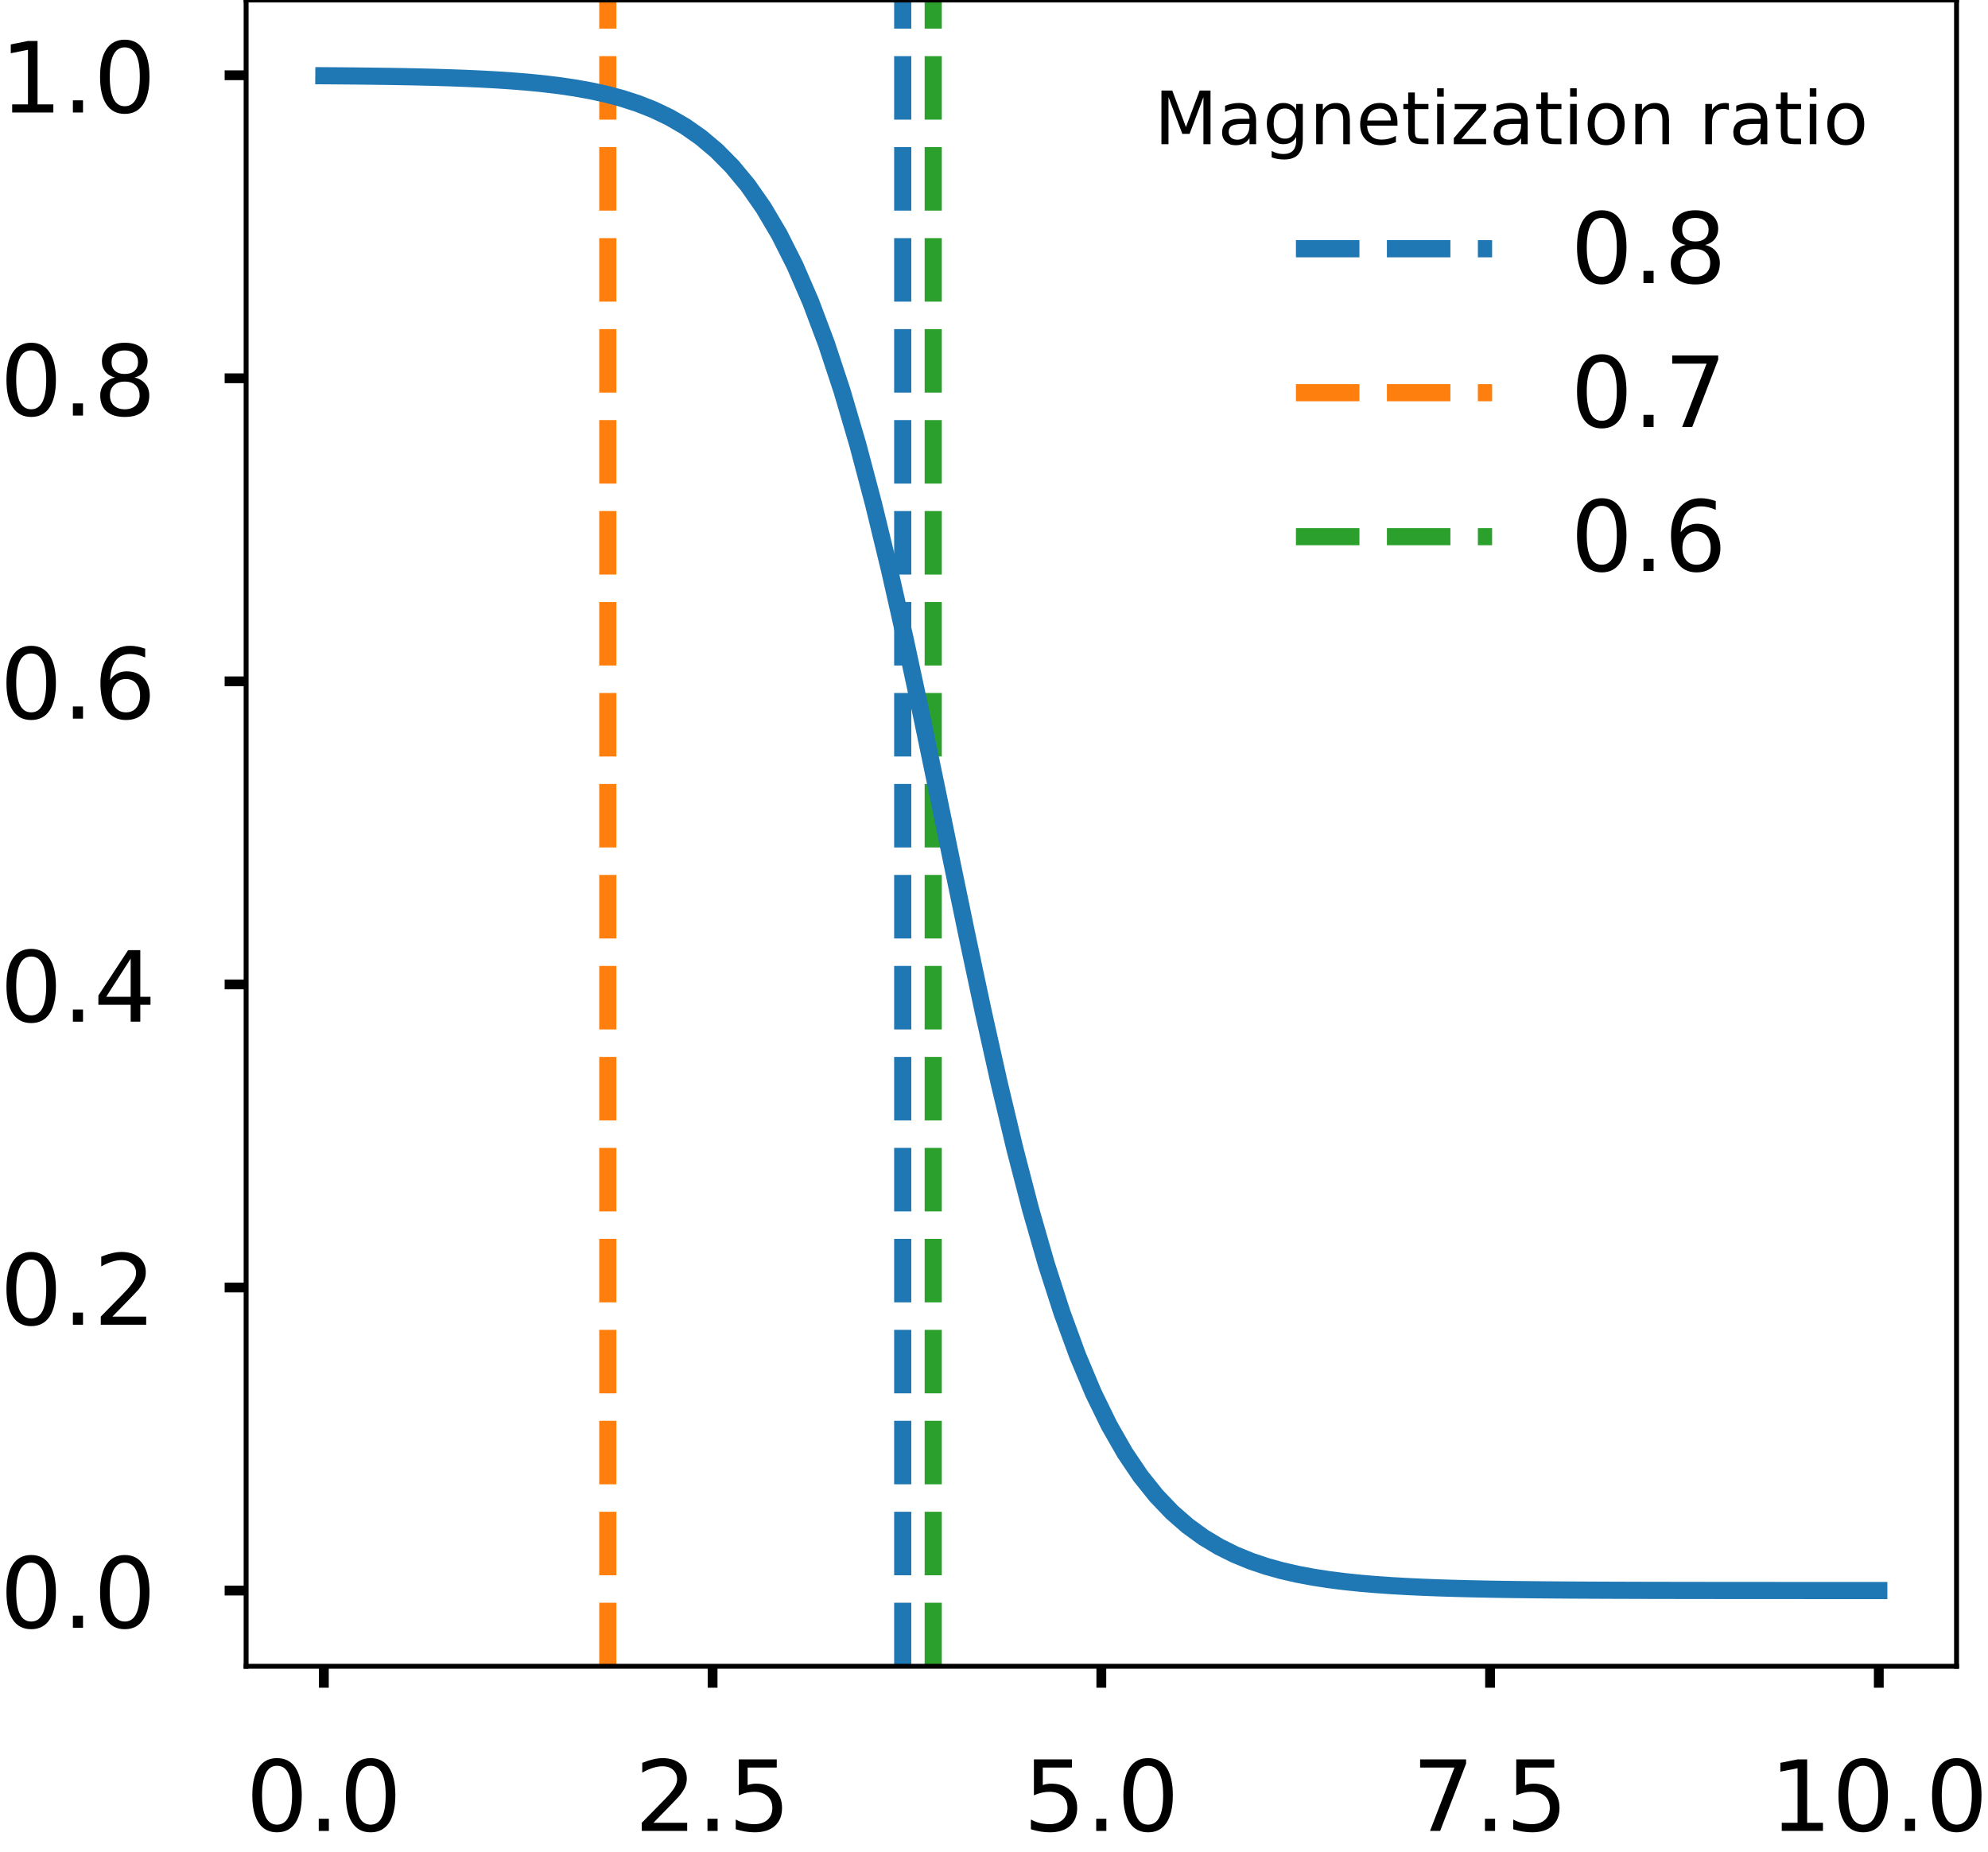
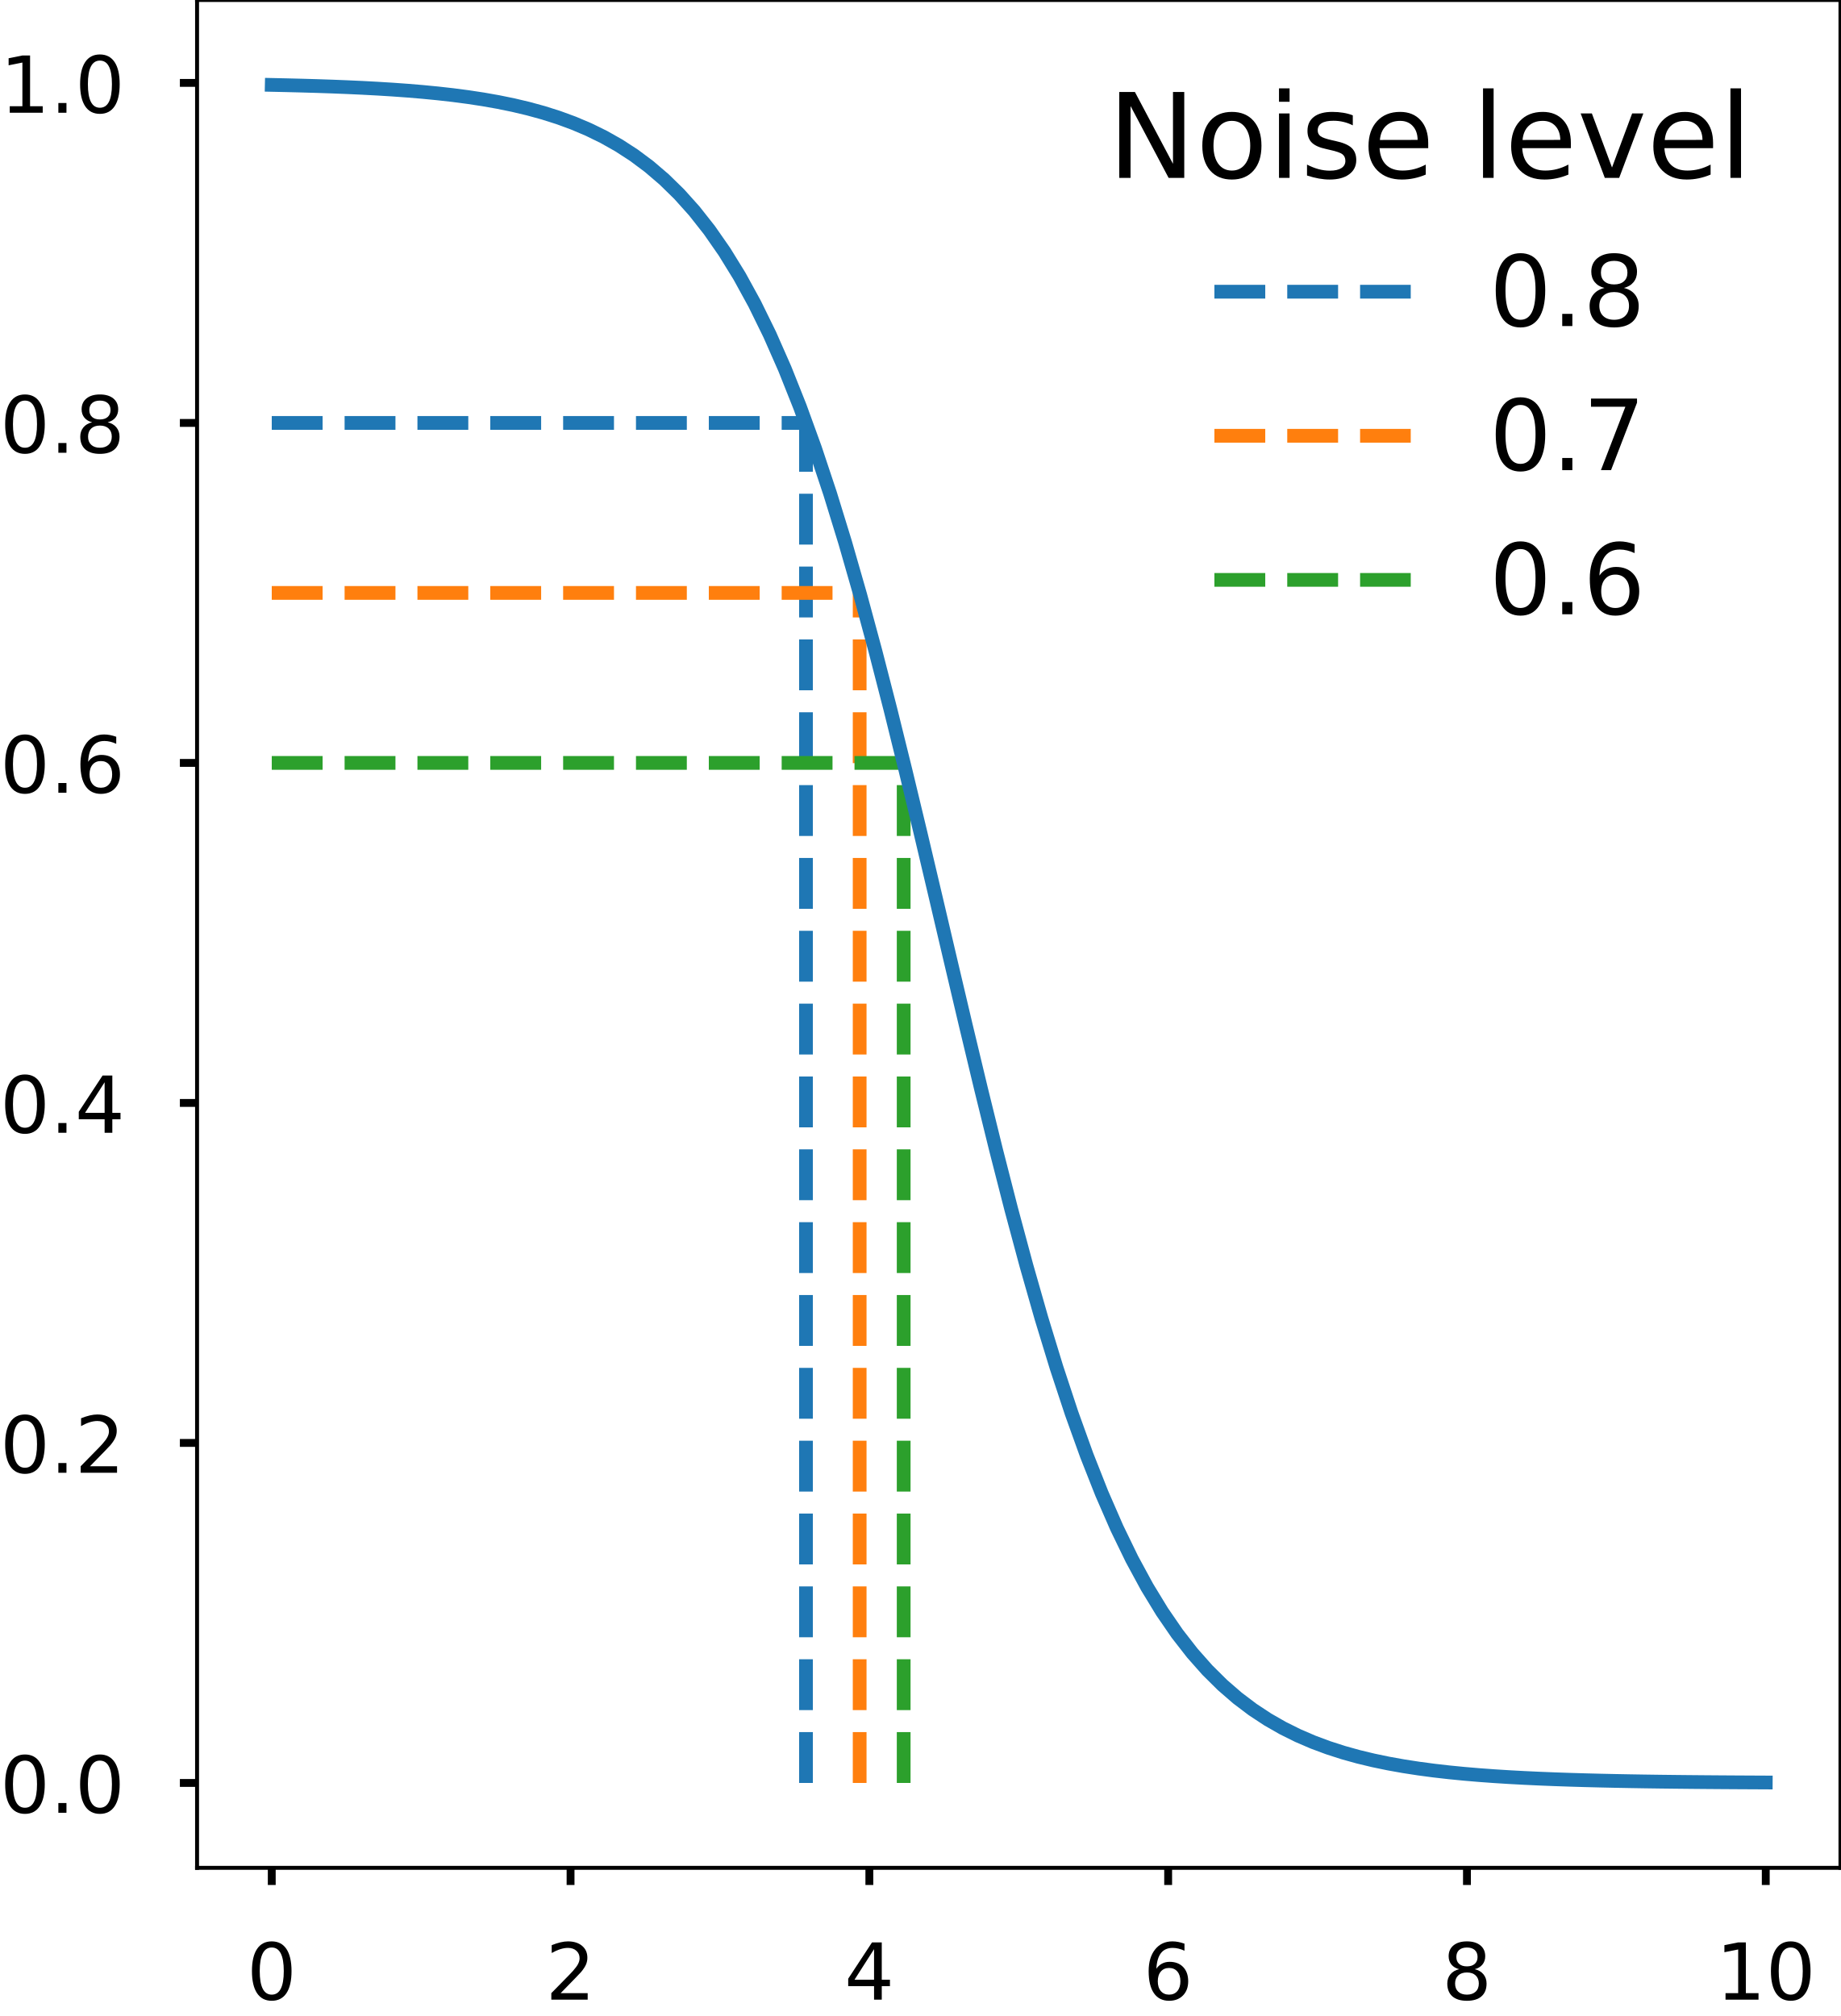
- <svg xmlns="http://www.w3.org/2000/svg" xmlns:xlink="http://www.w3.org/1999/xlink" height="301.985pt" version="1.1" viewBox="0 0 324.276 301.985" width="324.276pt">
+ <svg xmlns="http://www.w3.org/2000/svg" xmlns:xlink="http://www.w3.org/1999/xlink" height="410.705pt" version="1.1" viewBox="0 0 374.945 410.705" width="374.945pt">
  <defs>
    <style type="text/css">
*{stroke-linecap:butt;stroke-linejoin:round;}
  </style>
  </defs>
  <g id="figure_1">
    <g id="patch_1">
-       <path d="M 0 301.985  L 324.276 301.985  L 324.276 0  L 0 0  z " style="fill:none;" />
+       <path d="M 0 410.705  L 374.945 410.705  L 374.945 0  L 0 0  z " style="fill:none;" />
    </g>
    <g id="axes_1">
      <g id="patch_2">
-         <path d="M 40.145 271.8  L 319.145 271.8  L 319.145 0  L 40.145 0  z " style="fill:none;" />
+         <path d="M 40.145 380.52  L 374.945 380.52  L 374.945 -0  L 40.145 -0  z " style="fill:none;" />
      </g>
      <g id="matplotlib.axis_1">
        <g id="xtick_1">
          <g id="line2d_1">
            <defs>
-               <path d="M 0 0  L 0 3.5  " id="m1a9e8afa91" style="stroke:#000000;stroke-width:1.6;" />
-             </defs>
-             <g>
-               <use style="stroke:#000000;stroke-width:1.6;" x="52.827" xlink:href="#m1a9e8afa91" y="271.8" />
+               <path d="M 0 0  L 0 3.5  " id="m17b615ef05" style="stroke:#000000;stroke-width:1.6;" />
+             </defs>
+             <g>
+               <use style="stroke:#000000;stroke-width:1.6;" x="55.363" xlink:href="#m17b615ef05" y="380.52" />
            </g>
          </g>
          <g id="text_1">
            <defs>
              <path d="M 31.781 66.406  Q 24.172 66.406 20.328 58.906  Q 16.5 51.422 16.5 36.375  Q 16.5 21.391 20.328 13.891  Q 24.172 6.391 31.781 6.391  Q 39.453 6.391 43.281 13.891  Q 47.125 21.391 47.125 36.375  Q 47.125 51.422 43.281 58.906  Q 39.453 66.406 31.781 66.406  z M 31.781 74.219  Q 44.047 74.219 50.516 64.516  Q 56.984 54.828 56.984 36.375  Q 56.984 17.969 50.516 8.266  Q 44.047 -1.422 31.781 -1.422  Q 19.531 -1.422 13.062 8.266  Q 6.594 17.969 6.594 36.375  Q 6.594 54.828 13.062 64.516  Q 19.531 74.219 31.781 74.219  z " id="DejaVuSans-48" />
-               <path d="M 10.688 12.406  L 21 12.406  L 21 0  L 10.688 0  z " id="DejaVuSans-46" />
-             </defs>
-             <g transform="translate(40.10432 298.6575)scale(0.16 -0.16)">
-               <use xlink:href="#DejaVuSans-48" />
-               <use x="63.623" xlink:href="#DejaVuSans-46" />
-               <use x="95.41" xlink:href="#DejaVuSans-48" />
+             </defs>
+             <g transform="translate(50.27318 407.3775)scale(0.16 -0.16)">
+               <use xlink:href="#DejaVuSans-48" />
            </g>
          </g>
        </g>
        <g id="xtick_2">
          <g id="line2d_2">
            <g>
-               <use style="stroke:#000000;stroke-width:1.6;" x="116.236" xlink:href="#m1a9e8afa91" y="271.8" />
+               <use style="stroke:#000000;stroke-width:1.6;" x="116.236" xlink:href="#m17b615ef05" y="380.52" />
            </g>
          </g>
          <g id="text_2">
            <defs>
              <path d="M 19.188 8.297  L 53.609 8.297  L 53.609 0  L 7.328 0  L 7.328 8.297  Q 12.938 14.109 22.625 23.891  Q 32.328 33.688 34.812 36.531  Q 39.547 41.844 41.422 45.531  Q 43.312 49.219 43.312 52.781  Q 43.312 58.594 39.234 62.25  Q 35.156 65.922 28.609 65.922  Q 23.969 65.922 18.812 64.312  Q 13.672 62.703 7.812 59.422  L 7.812 69.391  Q 13.766 71.781 18.938 73  Q 24.125 74.219 28.422 74.219  Q 39.75 74.219 46.484 68.547  Q 53.219 62.891 53.219 53.422  Q 53.219 48.922 51.531 44.891  Q 49.859 40.875 45.406 35.406  Q 44.188 33.984 37.641 27.219  Q 31.109 20.453 19.188 8.297  z " id="DejaVuSans-50" />
-               <path d="M 10.797 72.906  L 49.516 72.906  L 49.516 64.594  L 19.828 64.594  L 19.828 46.734  Q 21.969 47.469 24.109 47.828  Q 26.266 48.188 28.422 48.188  Q 40.625 48.188 47.75 41.5  Q 54.891 34.812 54.891 23.391  Q 54.891 11.625 47.562 5.094  Q 40.234 -1.422 26.906 -1.422  Q 22.312 -1.422 17.547 -0.641  Q 12.797 0.141 7.719 1.703  L 7.719 11.625  Q 12.109 9.234 16.797 8.062  Q 21.484 6.891 26.703 6.891  Q 35.156 6.891 40.078 11.328  Q 45.016 15.766 45.016 23.391  Q 45.016 31 40.078 35.438  Q 35.156 39.891 26.703 39.891  Q 22.75 39.891 18.812 39.016  Q 14.891 38.141 10.797 36.281  z " id="DejaVuSans-53" />
-             </defs>
-             <g transform="translate(103.5134 298.6575)scale(0.16 -0.16)">
+             </defs>
+             <g transform="translate(111.1459 407.3775)scale(0.16 -0.16)">
              <use xlink:href="#DejaVuSans-50" />
-               <use x="63.623" xlink:href="#DejaVuSans-46" />
-               <use x="95.41" xlink:href="#DejaVuSans-53" />
            </g>
          </g>
        </g>
        <g id="xtick_3">
          <g id="line2d_3">
            <g>
-               <use style="stroke:#000000;stroke-width:1.6;" x="179.645" xlink:href="#m1a9e8afa91" y="271.8" />
+               <use style="stroke:#000000;stroke-width:1.6;" x="177.109" xlink:href="#m17b615ef05" y="380.52" />
            </g>
          </g>
          <g id="text_3">
-             <g transform="translate(166.9225 298.6575)scale(0.16 -0.16)">
-               <use xlink:href="#DejaVuSans-53" />
-               <use x="63.623" xlink:href="#DejaVuSans-46" />
-               <use x="95.41" xlink:href="#DejaVuSans-48" />
+             <defs>
+               <path d="M 37.797 64.312  L 12.891 25.391  L 37.797 25.391  z M 35.203 72.906  L 47.609 72.906  L 47.609 25.391  L 58.016 25.391  L 58.016 17.188  L 47.609 17.188  L 47.609 0  L 37.797 0  L 37.797 17.188  L 4.891 17.188  L 4.891 26.703  z " id="DejaVuSans-52" />
+             </defs>
+             <g transform="translate(172.0186 407.3775)scale(0.16 -0.16)">
+               <use xlink:href="#DejaVuSans-52" />
            </g>
          </g>
        </g>
        <g id="xtick_4">
          <g id="line2d_4">
            <g>
-               <use style="stroke:#000000;stroke-width:1.6;" x="243.054" xlink:href="#m1a9e8afa91" y="271.8" />
+               <use style="stroke:#000000;stroke-width:1.6;" x="237.981" xlink:href="#m17b615ef05" y="380.52" />
            </g>
          </g>
          <g id="text_4">
            <defs>
-               <path d="M 8.203 72.906  L 55.078 72.906  L 55.078 68.703  L 28.609 0  L 18.312 0  L 43.219 64.594  L 8.203 64.594  z " id="DejaVuSans-55" />
-             </defs>
-             <g transform="translate(230.3316 298.6575)scale(0.16 -0.16)">
-               <use xlink:href="#DejaVuSans-55" />
-               <use x="63.623" xlink:href="#DejaVuSans-46" />
-               <use x="95.41" xlink:href="#DejaVuSans-53" />
+               <path d="M 33.016 40.375  Q 26.375 40.375 22.484 35.828  Q 18.609 31.297 18.609 23.391  Q 18.609 15.531 22.484 10.953  Q 26.375 6.391 33.016 6.391  Q 39.656 6.391 43.531 10.953  Q 47.406 15.531 47.406 23.391  Q 47.406 31.297 43.531 35.828  Q 39.656 40.375 33.016 40.375  z M 52.594 71.297  L 52.594 62.312  Q 48.875 64.062 45.094 64.984  Q 41.312 65.922 37.594 65.922  Q 27.828 65.922 22.672 59.328  Q 17.531 52.734 16.797 39.406  Q 19.672 43.656 24.016 45.922  Q 28.375 48.188 33.594 48.188  Q 44.578 48.188 50.953 41.516  Q 57.328 34.859 57.328 23.391  Q 57.328 12.156 50.688 5.359  Q 44.047 -1.422 33.016 -1.422  Q 20.359 -1.422 13.672 8.266  Q 6.984 17.969 6.984 36.375  Q 6.984 53.656 15.188 63.938  Q 23.391 74.219 37.203 74.219  Q 40.922 74.219 44.703 73.484  Q 48.484 72.75 52.594 71.297  z " id="DejaVuSans-54" />
+             </defs>
+             <g transform="translate(232.8914 407.3775)scale(0.16 -0.16)">
+               <use xlink:href="#DejaVuSans-54" />
            </g>
          </g>
        </g>
        <g id="xtick_5">
          <g id="line2d_5">
            <g>
-               <use style="stroke:#000000;stroke-width:1.6;" x="306.463" xlink:href="#m1a9e8afa91" y="271.8" />
+               <use style="stroke:#000000;stroke-width:1.6;" x="298.854" xlink:href="#m17b615ef05" y="380.52" />
            </g>
          </g>
          <g id="text_5">
            <defs>
+               <path d="M 31.781 34.625  Q 24.75 34.625 20.719 30.859  Q 16.703 27.094 16.703 20.516  Q 16.703 13.922 20.719 10.156  Q 24.75 6.391 31.781 6.391  Q 38.812 6.391 42.859 10.172  Q 46.922 13.969 46.922 20.516  Q 46.922 27.094 42.891 30.859  Q 38.875 34.625 31.781 34.625  z M 21.922 38.812  Q 15.578 40.375 12.031 44.719  Q 8.5 49.078 8.5 55.328  Q 8.5 64.062 14.719 69.141  Q 20.953 74.219 31.781 74.219  Q 42.672 74.219 48.875 69.141  Q 55.078 64.062 55.078 55.328  Q 55.078 49.078 51.531 44.719  Q 48 40.375 41.703 38.812  Q 48.828 37.156 52.797 32.312  Q 56.781 27.484 56.781 20.516  Q 56.781 9.906 50.312 4.234  Q 43.844 -1.422 31.781 -1.422  Q 19.734 -1.422 13.25 4.234  Q 6.781 9.906 6.781 20.516  Q 6.781 27.484 10.781 32.312  Q 14.797 37.156 21.922 38.812  z M 18.312 54.391  Q 18.312 48.734 21.844 45.562  Q 25.391 42.391 31.781 42.391  Q 38.141 42.391 41.719 45.562  Q 45.312 48.734 45.312 54.391  Q 45.312 60.062 41.719 63.234  Q 38.141 66.406 31.781 66.406  Q 25.391 66.406 21.844 63.234  Q 18.312 60.062 18.312 54.391  z " id="DejaVuSans-56" />
+             </defs>
+             <g transform="translate(293.7641 407.3775)scale(0.16 -0.16)">
+               <use xlink:href="#DejaVuSans-56" />
+             </g>
+           </g>
+         </g>
+         <g id="xtick_6">
+           <g id="line2d_6">
+             <g>
+               <use style="stroke:#000000;stroke-width:1.6;" x="359.727" xlink:href="#m17b615ef05" y="380.52" />
+             </g>
+           </g>
+           <g id="text_6">
+             <defs>
              <path d="M 12.406 8.297  L 28.516 8.297  L 28.516 63.922  L 10.984 60.406  L 10.984 69.391  L 28.422 72.906  L 38.281 72.906  L 38.281 8.297  L 54.391 8.297  L 54.391 0  L 12.406 0  z " id="DejaVuSans-49" />
            </defs>
-             <g transform="translate(288.6507 298.6575)scale(0.16 -0.16)">
+             <g transform="translate(349.5468 407.3775)scale(0.16 -0.16)">
              <use xlink:href="#DejaVuSans-49" />
              <use x="63.623" xlink:href="#DejaVuSans-48" />
-               <use x="127.246" xlink:href="#DejaVuSans-46" />
-               <use x="159.033" xlink:href="#DejaVuSans-48" />
            </g>
          </g>
        </g>
      </g>
      <g id="matplotlib.axis_2">
        <g id="ytick_1">
-           <g id="line2d_6">
-             <defs>
-               <path d="M 0 0  L -3.5 0  " id="m35e2949f58" style="stroke:#000000;stroke-width:1.6;" />
-             </defs>
-             <g>
-               <use style="stroke:#000000;stroke-width:1.6;" x="40.145" xlink:href="#m35e2949f58" y="259.447" />
-             </g>
-           </g>
-           <g id="text_6">
-             <g transform="translate(-0 265.5257)scale(0.16 -0.16)">
+           <g id="line2d_7">
+             <defs>
+               <path d="M 0 0  L -3.5 0  " id="m0bd9cd99ed" style="stroke:#000000;stroke-width:1.6;" />
+             </defs>
+             <g>
+               <use style="stroke:#000000;stroke-width:1.6;" x="40.145" xlink:href="#m0bd9cd99ed" y="363.224" />
+             </g>
+           </g>
+           <g id="text_7">
+             <defs>
+               <path d="M 10.688 12.406  L 21 12.406  L 21 0  L 10.688 0  z " id="DejaVuSans-46" />
+             </defs>
+             <g transform="translate(0 369.3024)scale(0.16 -0.16)">
              <use xlink:href="#DejaVuSans-48" />
              <use x="63.623" xlink:href="#DejaVuSans-46" />
              <use x="95.41" xlink:href="#DejaVuSans-48" />
            </g>
          </g>
        </g>
        <g id="ytick_2">
-           <g id="line2d_7">
-             <g>
-               <use style="stroke:#000000;stroke-width:1.6;" x="40.145" xlink:href="#m35e2949f58" y="210.012" />
-             </g>
-           </g>
-           <g id="text_7">
-             <g transform="translate(-0 216.0907)scale(0.16 -0.16)">
+           <g id="line2d_8">
+             <g>
+               <use style="stroke:#000000;stroke-width:1.6;" x="40.145" xlink:href="#m0bd9cd99ed" y="293.957" />
+             </g>
+           </g>
+           <g id="text_8">
+             <g transform="translate(0 300.0359)scale(0.16 -0.16)">
              <use xlink:href="#DejaVuSans-48" />
              <use x="63.623" xlink:href="#DejaVuSans-46" />
              <use x="95.41" xlink:href="#DejaVuSans-50" />
            </g>
          </g>
        </g>
        <g id="ytick_3">
-           <g id="line2d_8">
-             <g>
-               <use style="stroke:#000000;stroke-width:1.6;" x="40.145" xlink:href="#m35e2949f58" y="160.577" />
-             </g>
-           </g>
-           <g id="text_8">
-             <defs>
-               <path d="M 37.797 64.312  L 12.891 25.391  L 37.797 25.391  z M 35.203 72.906  L 47.609 72.906  L 47.609 25.391  L 58.016 25.391  L 58.016 17.188  L 47.609 17.188  L 47.609 0  L 37.797 0  L 37.797 17.188  L 4.891 17.188  L 4.891 26.703  z " id="DejaVuSans-52" />
-             </defs>
-             <g transform="translate(-0 166.6556)scale(0.16 -0.16)">
+           <g id="line2d_9">
+             <g>
+               <use style="stroke:#000000;stroke-width:1.6;" x="40.145" xlink:href="#m0bd9cd99ed" y="224.691" />
+             </g>
+           </g>
+           <g id="text_9">
+             <g transform="translate(0 230.7695)scale(0.16 -0.16)">
              <use xlink:href="#DejaVuSans-48" />
              <use x="63.623" xlink:href="#DejaVuSans-46" />
              <use x="95.41" xlink:href="#DejaVuSans-52" />
            </g>
          </g>
        </g>
        <g id="ytick_4">
-           <g id="line2d_9">
-             <g>
-               <use style="stroke:#000000;stroke-width:1.6;" x="40.145" xlink:href="#m35e2949f58" y="111.142" />
-             </g>
-           </g>
-           <g id="text_9">
-             <defs>
-               <path d="M 33.016 40.375  Q 26.375 40.375 22.484 35.828  Q 18.609 31.297 18.609 23.391  Q 18.609 15.531 22.484 10.953  Q 26.375 6.391 33.016 6.391  Q 39.656 6.391 43.531 10.953  Q 47.406 15.531 47.406 23.391  Q 47.406 31.297 43.531 35.828  Q 39.656 40.375 33.016 40.375  z M 52.594 71.297  L 52.594 62.312  Q 48.875 64.062 45.094 64.984  Q 41.312 65.922 37.594 65.922  Q 27.828 65.922 22.672 59.328  Q 17.531 52.734 16.797 39.406  Q 19.672 43.656 24.016 45.922  Q 28.375 48.188 33.594 48.188  Q 44.578 48.188 50.953 41.516  Q 57.328 34.859 57.328 23.391  Q 57.328 12.156 50.688 5.359  Q 44.047 -1.422 33.016 -1.422  Q 20.359 -1.422 13.672 8.266  Q 6.984 17.969 6.984 36.375  Q 6.984 53.656 15.188 63.938  Q 23.391 74.219 37.203 74.219  Q 40.922 74.219 44.703 73.484  Q 48.484 72.75 52.594 71.297  z " id="DejaVuSans-54" />
-             </defs>
-             <g transform="translate(-0 117.2205)scale(0.16 -0.16)">
+           <g id="line2d_10">
+             <g>
+               <use style="stroke:#000000;stroke-width:1.6;" x="40.145" xlink:href="#m0bd9cd99ed" y="155.424" />
+             </g>
+           </g>
+           <g id="text_10">
+             <g transform="translate(0 161.503)scale(0.16 -0.16)">
              <use xlink:href="#DejaVuSans-48" />
              <use x="63.623" xlink:href="#DejaVuSans-46" />
              <use x="95.41" xlink:href="#DejaVuSans-54" />
            </g>
          </g>
        </g>
        <g id="ytick_5">
-           <g id="line2d_10">
-             <g>
-               <use style="stroke:#000000;stroke-width:1.6;" x="40.145" xlink:href="#m35e2949f58" y="61.707" />
-             </g>
-           </g>
-           <g id="text_10">
-             <defs>
-               <path d="M 31.781 34.625  Q 24.75 34.625 20.719 30.859  Q 16.703 27.094 16.703 20.516  Q 16.703 13.922 20.719 10.156  Q 24.75 6.391 31.781 6.391  Q 38.812 6.391 42.859 10.172  Q 46.922 13.969 46.922 20.516  Q 46.922 27.094 42.891 30.859  Q 38.875 34.625 31.781 34.625  z M 21.922 38.812  Q 15.578 40.375 12.031 44.719  Q 8.5 49.078 8.5 55.328  Q 8.5 64.062 14.719 69.141  Q 20.953 74.219 31.781 74.219  Q 42.672 74.219 48.875 69.141  Q 55.078 64.062 55.078 55.328  Q 55.078 49.078 51.531 44.719  Q 48 40.375 41.703 38.812  Q 48.828 37.156 52.797 32.312  Q 56.781 27.484 56.781 20.516  Q 56.781 9.906 50.312 4.234  Q 43.844 -1.422 31.781 -1.422  Q 19.734 -1.422 13.25 4.234  Q 6.781 9.906 6.781 20.516  Q 6.781 27.484 10.781 32.312  Q 14.797 37.156 21.922 38.812  z M 18.312 54.391  Q 18.312 48.734 21.844 45.562  Q 25.391 42.391 31.781 42.391  Q 38.141 42.391 41.719 45.562  Q 45.312 48.734 45.312 54.391  Q 45.312 60.062 41.719 63.234  Q 38.141 66.406 31.781 66.406  Q 25.391 66.406 21.844 63.234  Q 18.312 60.062 18.312 54.391  z " id="DejaVuSans-56" />
-             </defs>
-             <g transform="translate(-0 67.78547)scale(0.16 -0.16)">
+           <g id="line2d_11">
+             <g>
+               <use style="stroke:#000000;stroke-width:1.6;" x="40.145" xlink:href="#m0bd9cd99ed" y="86.158" />
+             </g>
+           </g>
+           <g id="text_11">
+             <g transform="translate(0 92.23654)scale(0.16 -0.16)">
              <use xlink:href="#DejaVuSans-48" />
              <use x="63.623" xlink:href="#DejaVuSans-46" />
              <use x="95.41" xlink:href="#DejaVuSans-56" />
            </g>
          </g>
        </g>
        <g id="ytick_6">
-           <g id="line2d_11">
-             <g>
-               <use style="stroke:#000000;stroke-width:1.6;" x="40.145" xlink:href="#m35e2949f58" y="12.272" />
-             </g>
-           </g>
-           <g id="text_11">
-             <g transform="translate(-0 18.3504)scale(0.16 -0.16)">
+           <g id="line2d_12">
+             <g>
+               <use style="stroke:#000000;stroke-width:1.6;" x="40.145" xlink:href="#m0bd9cd99ed" y="16.891" />
+             </g>
+           </g>
+           <g id="text_12">
+             <g transform="translate(0 22.97007)scale(0.16 -0.16)">
              <use xlink:href="#DejaVuSans-49" />
              <use x="63.623" xlink:href="#DejaVuSans-46" />
              <use x="95.41" xlink:href="#DejaVuSans-48" />
            </g>
          </g>
        </g>
      </g>
-       <g id="line2d_12">
-         <path clip-path="url(#pf5d7c20d9a)" d="M 147.249 271.8  L 147.249 0  " style="fill:none;stroke:#1f77b4;stroke-dasharray:10.36,4.48;stroke-dashoffset:0;stroke-width:2.8;" />
-       </g>
      <g id="line2d_13">
-         <path clip-path="url(#pf5d7c20d9a)" d="M 99.141 271.8  L 99.141 0  " style="fill:none;stroke:#ff7f0e;stroke-dasharray:10.36,4.48;stroke-dashoffset:0;stroke-width:2.8;" />
+         <path clip-path="url(#p9dd9674cbe)" d="M 55.363 86.158  L 164.198 86.158  " style="fill:none;stroke:#1f77b4;stroke-dasharray:10.36,4.48;stroke-dashoffset:0;stroke-width:2.8;" />
      </g>
      <g id="line2d_14">
-         <path clip-path="url(#pf5d7c20d9a)" d="M 152.225 271.8  L 152.225 0  " style="fill:none;stroke:#2ca02c;stroke-dasharray:10.36,4.48;stroke-dashoffset:0;stroke-width:2.8;" />
+         <path clip-path="url(#p9dd9674cbe)" d="M 164.198 363.224  L 164.198 86.158  " style="fill:none;stroke:#1f77b4;stroke-dasharray:10.36,4.48;stroke-dashoffset:0;stroke-width:2.8;" />
      </g>
      <g id="line2d_15">
-         <path clip-path="url(#pf5d7c20d9a)" d="M 52.827 12.355  L 55.389 12.373  L 57.951 12.396  L 60.513 12.424  L 63.075 12.458  L 65.637 12.499  L 68.199 12.55  L 70.761 12.612  L 73.323 12.688  L 75.885 12.781  L 78.447 12.895  L 81.009 13.034  L 83.571 13.205  L 86.133 13.412  L 88.695 13.666  L 91.257 13.977  L 93.819 14.355  L 96.381 14.817  L 98.943 15.379  L 101.505 16.064  L 104.066 16.897  L 106.628 17.909  L 109.19 19.136  L 111.752 20.621  L 114.314 22.414  L 116.876 24.571  L 119.438 27.159  L 122 30.249  L 124.562 33.922  L 127.124 38.259  L 129.686 43.345  L 132.248 49.261  L 134.81 56.074  L 137.372 63.835  L 139.934 72.562  L 142.496 82.239  L 145.058 92.8  L 147.62 104.128  L 150.182 116.058  L 152.744 128.378  L 155.306 140.85  L 157.868 153.221  L 160.43 165.247  L 162.992 176.71  L 165.554 187.435  L 168.116 197.295  L 170.678 206.216  L 173.24 214.169  L 175.802 221.169  L 178.364 227.259  L 180.926 232.505  L 183.488 236.986  L 186.05 240.784  L 188.612 243.984  L 191.174 246.667  L 193.736 248.905  L 196.298 250.765  L 198.86 252.308  L 201.422 253.582  L 203.984 254.634  L 206.546 255.501  L 209.108 256.213  L 211.67 256.798  L 214.232 257.279  L 216.794 257.672  L 219.356 257.995  L 221.918 258.259  L 224.48 258.476  L 227.042 258.653  L 229.604 258.798  L 232.166 258.916  L 234.728 259.013  L 237.29 259.092  L 239.852 259.157  L 242.414 259.21  L 244.976 259.253  L 247.538 259.289  L 250.1 259.318  L 252.662 259.341  L 255.224 259.361  L 257.785 259.376  L 260.347 259.389  L 262.909 259.4  L 265.471 259.408  L 268.033 259.416  L 270.595 259.421  L 273.157 259.426  L 275.719 259.43  L 278.281 259.433  L 280.843 259.436  L 283.405 259.438  L 285.967 259.439  L 288.529 259.441  L 291.091 259.442  L 293.653 259.443  L 296.215 259.444  L 298.777 259.444  L 301.339 259.445  L 303.901 259.445  L 306.463 259.445  " style="fill:none;stroke:#1f77b4;stroke-linecap:square;stroke-width:2.8;" />
+         <path clip-path="url(#p9dd9674cbe)" d="M 55.363 120.791  L 175.134 120.791  " style="fill:none;stroke:#ff7f0e;stroke-dasharray:10.36,4.48;stroke-dashoffset:0;stroke-width:2.8;" />
+       </g>
+       <g id="line2d_16">
+         <path clip-path="url(#p9dd9674cbe)" d="M 175.134 363.224  L 175.134 120.791  " style="fill:none;stroke:#ff7f0e;stroke-dasharray:10.36,4.48;stroke-dashoffset:0;stroke-width:2.8;" />
+       </g>
+       <g id="line2d_17">
+         <path clip-path="url(#p9dd9674cbe)" d="M 55.363 155.424  L 184.1 155.424  " style="fill:none;stroke:#2ca02c;stroke-dasharray:10.36,4.48;stroke-dashoffset:0;stroke-width:2.8;" />
+       </g>
+       <g id="line2d_18">
+         <path clip-path="url(#p9dd9674cbe)" d="M 184.1 363.224  L 184.1 155.424  " style="fill:none;stroke:#2ca02c;stroke-dasharray:10.36,4.48;stroke-dashoffset:0;stroke-width:2.8;" />
+       </g>
+       <g id="line2d_19">
+         <path clip-path="url(#p9dd9674cbe)" d="M 55.363 17.296  L 58.438 17.363  L 61.512 17.44  L 64.586 17.529  L 67.661 17.633  L 70.735 17.754  L 73.809 17.895  L 76.884 18.059  L 79.958 18.249  L 83.033 18.47  L 86.107 18.727  L 89.181 19.025  L 92.256 19.372  L 95.33 19.774  L 98.405 20.241  L 101.479 20.783  L 104.553 21.411  L 107.628 22.14  L 110.702 22.983  L 113.776 23.959  L 116.851 25.088  L 119.925 26.392  L 123 27.897  L 126.074 29.632  L 129.148 31.627  L 132.223 33.919  L 135.297 36.547  L 138.371 39.552  L 141.446 42.98  L 144.52 46.879  L 147.595 51.297  L 150.669 56.285  L 153.743 61.893  L 156.818 68.165  L 159.892 75.142  L 162.966 82.857  L 166.041 91.329  L 169.115 100.564  L 172.19 110.551  L 175.264 121.256  L 178.338 132.624  L 181.413 144.578  L 184.487 157.015  L 187.562 169.817  L 190.636 182.846  L 193.71 195.959  L 196.785 209.003  L 199.859 221.834  L 202.933 234.314  L 206.008 246.32  L 209.082 257.751  L 212.157 268.525  L 215.231 278.585  L 218.305 287.897  L 221.38 296.445  L 224.454 304.235  L 227.528 311.285  L 230.603 317.626  L 233.677 323.297  L 236.752 328.346  L 239.826 332.819  L 242.9 336.767  L 245.975 340.24  L 249.049 343.285  L 252.124 345.949  L 255.198 348.273  L 258.272 350.296  L 261.347 352.055  L 264.421 353.582  L 267.495 354.905  L 270.57 356.05  L 273.644 357.041  L 276.719 357.897  L 279.793 358.636  L 282.867 359.273  L 285.942 359.823  L 289.016 360.297  L 292.09 360.706  L 295.165 361.058  L 298.239 361.36  L 301.314 361.621  L 304.388 361.846  L 307.462 362.039  L 310.537 362.205  L 313.611 362.348  L 316.685 362.471  L 319.76 362.576  L 322.834 362.667  L 325.909 362.745  L 328.983 362.812  L 332.057 362.87  L 335.132 362.92  L 338.206 362.963  L 341.281 362.999  L 344.355 363.031  L 347.429 363.058  L 350.504 363.081  L 353.578 363.101  L 356.652 363.118  L 359.727 363.133  " style="fill:none;stroke:#1f77b4;stroke-linecap:square;stroke-width:2.8;" />
      </g>
      <g id="patch_3">
-         <path d="M 40.145 271.8  L 40.145 0  " style="fill:none;stroke:#000000;stroke-linecap:square;stroke-linejoin:miter;stroke-width:0.8;" />
+         <path d="M 40.145 380.52  L 40.145 -0  " style="fill:none;stroke:#000000;stroke-linecap:square;stroke-linejoin:miter;stroke-width:0.8;" />
      </g>
      <g id="patch_4">
-         <path d="M 319.145 271.8  L 319.145 0  " style="fill:none;stroke:#000000;stroke-linecap:square;stroke-linejoin:miter;stroke-width:0.8;" />
+         <path d="M 374.945 380.52  L 374.945 -0  " style="fill:none;stroke:#000000;stroke-linecap:square;stroke-linejoin:miter;stroke-width:0.8;" />
      </g>
      <g id="patch_5">
-         <path d="M 40.145 271.8  L 319.145 271.8  " style="fill:none;stroke:#000000;stroke-linecap:square;stroke-linejoin:miter;stroke-width:0.8;" />
+         <path d="M 40.145 380.52  L 374.945 380.52  " style="fill:none;stroke:#000000;stroke-linecap:square;stroke-linejoin:miter;stroke-width:0.8;" />
      </g>
      <g id="patch_6">
-         <path d="M 40.145 0  L 319.145 0  " style="fill:none;stroke:#000000;stroke-linecap:square;stroke-linejoin:miter;stroke-width:0.8;" />
+         <path d="M 40.145 -0  L 374.945 -0  " style="fill:none;stroke:#000000;stroke-linecap:square;stroke-linejoin:miter;stroke-width:0.8;" />
      </g>
      <g id="legend_1">
-         <g id="text_12">
+         <g id="text_13">
          <defs>
-             <path d="M 9.812 72.906  L 24.516 72.906  L 43.109 23.297  L 61.812 72.906  L 76.516 72.906  L 76.516 0  L 66.891 0  L 66.891 64.016  L 48.094 14.016  L 38.188 14.016  L 19.391 64.016  L 19.391 0  L 9.812 0  z " id="DejaVuSans-77" />
-             <path d="M 34.281 27.484  Q 23.391 27.484 19.188 25  Q 14.984 22.516 14.984 16.5  Q 14.984 11.719 18.141 8.906  Q 21.297 6.109 26.703 6.109  Q 34.188 6.109 38.703 11.406  Q 43.219 16.703 43.219 25.484  L 43.219 27.484  z M 52.203 31.203  L 52.203 0  L 43.219 0  L 43.219 8.297  Q 40.141 3.328 35.547 0.953  Q 30.953 -1.422 24.312 -1.422  Q 15.922 -1.422 10.953 3.297  Q 6 8.016 6 15.922  Q 6 25.141 12.172 29.828  Q 18.359 34.516 30.609 34.516  L 43.219 34.516  L 43.219 35.406  Q 43.219 41.609 39.141 45  Q 35.062 48.391 27.688 48.391  Q 23 48.391 18.547 47.266  Q 14.109 46.141 10.016 43.891  L 10.016 52.203  Q 14.938 54.109 19.578 55.047  Q 24.219 56 28.609 56  Q 40.484 56 46.344 49.844  Q 52.203 43.703 52.203 31.203  z " id="DejaVuSans-97" />
-             <path d="M 45.406 27.984  Q 45.406 37.75 41.375 43.109  Q 37.359 48.484 30.078 48.484  Q 22.859 48.484 18.828 43.109  Q 14.797 37.75 14.797 27.984  Q 14.797 18.266 18.828 12.891  Q 22.859 7.516 30.078 7.516  Q 37.359 7.516 41.375 12.891  Q 45.406 18.266 45.406 27.984  z M 54.391 6.781  Q 54.391 -7.172 48.188 -13.984  Q 42 -20.797 29.203 -20.797  Q 24.469 -20.797 20.266 -20.094  Q 16.062 -19.391 12.109 -17.922  L 12.109 -9.188  Q 16.062 -11.328 19.922 -12.344  Q 23.781 -13.375 27.781 -13.375  Q 36.625 -13.375 41.016 -8.766  Q 45.406 -4.156 45.406 5.172  L 45.406 9.625  Q 42.625 4.781 38.281 2.391  Q 33.938 0 27.875 0  Q 17.828 0 11.672 7.656  Q 5.516 15.328 5.516 27.984  Q 5.516 40.672 11.672 48.328  Q 17.828 56 27.875 56  Q 33.938 56 38.281 53.609  Q 42.625 51.219 45.406 46.391  L 45.406 54.688  L 54.391 54.688  z " id="DejaVuSans-103" />
-             <path d="M 54.891 33.016  L 54.891 0  L 45.906 0  L 45.906 32.719  Q 45.906 40.484 42.875 44.328  Q 39.844 48.188 33.797 48.188  Q 26.516 48.188 22.312 43.547  Q 18.109 38.922 18.109 30.906  L 18.109 0  L 9.078 0  L 9.078 54.688  L 18.109 54.688  L 18.109 46.188  Q 21.344 51.125 25.703 53.562  Q 30.078 56 35.797 56  Q 45.219 56 50.047 50.172  Q 54.891 44.344 54.891 33.016  z " id="DejaVuSans-110" />
+             <path d="M 9.812 72.906  L 23.094 72.906  L 55.422 11.922  L 55.422 72.906  L 64.984 72.906  L 64.984 0  L 51.703 0  L 19.391 60.984  L 19.391 0  L 9.812 0  z " id="DejaVuSans-78" />
+             <path d="M 30.609 48.391  Q 23.391 48.391 19.188 42.75  Q 14.984 37.109 14.984 27.297  Q 14.984 17.484 19.156 11.844  Q 23.344 6.203 30.609 6.203  Q 37.797 6.203 41.984 11.859  Q 46.188 17.531 46.188 27.297  Q 46.188 37.016 41.984 42.703  Q 37.797 48.391 30.609 48.391  z M 30.609 56  Q 42.328 56 49.016 48.375  Q 55.719 40.766 55.719 27.297  Q 55.719 13.875 49.016 6.219  Q 42.328 -1.422 30.609 -1.422  Q 18.844 -1.422 12.172 6.219  Q 5.516 13.875 5.516 27.297  Q 5.516 40.766 12.172 48.375  Q 18.844 56 30.609 56  z " id="DejaVuSans-111" />
+             <path d="M 9.422 54.688  L 18.406 54.688  L 18.406 0  L 9.422 0  z M 9.422 75.984  L 18.406 75.984  L 18.406 64.594  L 9.422 64.594  z " id="DejaVuSans-105" />
+             <path d="M 44.281 53.078  L 44.281 44.578  Q 40.484 46.531 36.375 47.5  Q 32.281 48.484 27.875 48.484  Q 21.188 48.484 17.844 46.438  Q 14.5 44.391 14.5 40.281  Q 14.5 37.156 16.891 35.375  Q 19.281 33.594 26.516 31.984  L 29.594 31.297  Q 39.156 29.25 43.188 25.516  Q 47.219 21.781 47.219 15.094  Q 47.219 7.469 41.188 3.016  Q 35.156 -1.422 24.609 -1.422  Q 20.219 -1.422 15.453 -0.562  Q 10.688 0.297 5.422 2  L 5.422 11.281  Q 10.406 8.688 15.234 7.391  Q 20.062 6.109 24.812 6.109  Q 31.156 6.109 34.562 8.281  Q 37.984 10.453 37.984 14.406  Q 37.984 18.062 35.516 20.016  Q 33.062 21.969 24.703 23.781  L 21.578 24.516  Q 13.234 26.266 9.516 29.906  Q 5.812 33.547 5.812 39.891  Q 5.812 47.609 11.281 51.797  Q 16.75 56 26.812 56  Q 31.781 56 36.172 55.266  Q 40.578 54.547 44.281 53.078  z " id="DejaVuSans-115" />
            <path d="M 56.203 29.594  L 56.203 25.203  L 14.891 25.203  Q 15.484 15.922 20.484 11.062  Q 25.484 6.203 34.422 6.203  Q 39.594 6.203 44.453 7.469  Q 49.312 8.734 54.109 11.281  L 54.109 2.781  Q 49.266 0.734 44.188 -0.344  Q 39.109 -1.422 33.891 -1.422  Q 20.797 -1.422 13.156 6.188  Q 5.516 13.812 5.516 26.812  Q 5.516 40.234 12.766 48.109  Q 20.016 56 32.328 56  Q 43.359 56 49.781 48.891  Q 56.203 41.797 56.203 29.594  z M 47.219 32.234  Q 47.125 39.594 43.094 43.984  Q 39.062 48.391 32.422 48.391  Q 24.906 48.391 20.391 44.141  Q 15.875 39.891 15.188 32.172  z " id="DejaVuSans-101" />
-             <path d="M 18.312 70.219  L 18.312 54.688  L 36.812 54.688  L 36.812 47.703  L 18.312 47.703  L 18.312 18.016  Q 18.312 11.328 20.141 9.422  Q 21.969 7.516 27.594 7.516  L 36.812 7.516  L 36.812 0  L 27.594 0  Q 17.188 0 13.234 3.875  Q 9.281 7.766 9.281 18.016  L 9.281 47.703  L 2.688 47.703  L 2.688 54.688  L 9.281 54.688  L 9.281 70.219  z " id="DejaVuSans-116" />
-             <path d="M 9.422 54.688  L 18.406 54.688  L 18.406 0  L 9.422 0  z M 9.422 75.984  L 18.406 75.984  L 18.406 64.594  L 9.422 64.594  z " id="DejaVuSans-105" />
-             <path d="M 5.516 54.688  L 48.188 54.688  L 48.188 46.484  L 14.406 7.172  L 48.188 7.172  L 48.188 0  L 4.297 0  L 4.297 8.203  L 38.094 47.516  L 5.516 47.516  z " id="DejaVuSans-122" />
-             <path d="M 30.609 48.391  Q 23.391 48.391 19.188 42.75  Q 14.984 37.109 14.984 27.297  Q 14.984 17.484 19.156 11.844  Q 23.344 6.203 30.609 6.203  Q 37.797 6.203 41.984 11.859  Q 46.188 17.531 46.188 27.297  Q 46.188 37.016 41.984 42.703  Q 37.797 48.391 30.609 48.391  z M 30.609 56  Q 42.328 56 49.016 48.375  Q 55.719 40.766 55.719 27.297  Q 55.719 13.875 49.016 6.219  Q 42.328 -1.422 30.609 -1.422  Q 18.844 -1.422 12.172 6.219  Q 5.516 13.875 5.516 27.297  Q 5.516 40.766 12.172 48.375  Q 18.844 56 30.609 56  z " id="DejaVuSans-111" />
            <path id="DejaVuSans-32" />
-             <path d="M 41.109 46.297  Q 39.594 47.172 37.812 47.578  Q 36.031 48 33.891 48  Q 26.266 48 22.188 43.047  Q 18.109 38.094 18.109 28.812  L 18.109 0  L 9.078 0  L 9.078 54.688  L 18.109 54.688  L 18.109 46.188  Q 20.953 51.172 25.484 53.578  Q 30.031 56 36.531 56  Q 37.453 56 38.578 55.875  Q 39.703 55.766 41.062 55.516  z " id="DejaVuSans-114" />
+             <path d="M 9.422 75.984  L 18.406 75.984  L 18.406 0  L 9.422 0  z " id="DejaVuSans-108" />
+             <path d="M 2.984 54.688  L 12.5 54.688  L 29.594 8.797  L 46.688 54.688  L 56.203 54.688  L 35.688 0  L 23.484 0  z " id="DejaVuSans-118" />
          </defs>
-           <g transform="translate(188.2738 23.51813)scale(0.12 -0.12)">
-             <use xlink:href="#DejaVuSans-77" />
-             <use x="86.279" xlink:href="#DejaVuSans-97" />
-             <use x="147.559" xlink:href="#DejaVuSans-103" />
-             <use x="211.035" xlink:href="#DejaVuSans-110" />
-             <use x="274.414" xlink:href="#DejaVuSans-101" />
-             <use x="335.938" xlink:href="#DejaVuSans-116" />
-             <use x="375.146" xlink:href="#DejaVuSans-105" />
-             <use x="402.93" xlink:href="#DejaVuSans-122" />
-             <use x="455.42" xlink:href="#DejaVuSans-97" />
-             <use x="516.699" xlink:href="#DejaVuSans-116" />
-             <use x="555.908" xlink:href="#DejaVuSans-105" />
-             <use x="583.691" xlink:href="#DejaVuSans-111" />
-             <use x="644.873" xlink:href="#DejaVuSans-110" />
-             <use x="708.252" xlink:href="#DejaVuSans-32" />
-             <use x="740.039" xlink:href="#DejaVuSans-114" />
-             <use x="781.152" xlink:href="#DejaVuSans-97" />
-             <use x="842.432" xlink:href="#DejaVuSans-116" />
-             <use x="881.641" xlink:href="#DejaVuSans-105" />
-             <use x="909.424" xlink:href="#DejaVuSans-111" />
-           </g>
-         </g>
-         <g id="line2d_16">
-           <path d="M 211.387 40.571  L 243.387 40.571  " style="fill:none;stroke:#1f77b4;stroke-dasharray:10.36,4.48;stroke-dashoffset:0;stroke-width:2.8;" />
-         </g>
-         <g id="line2d_17" />
-         <g id="text_13">
-           <g transform="translate(256.1869 46.17125)scale(0.16 -0.16)">
+           <g transform="translate(225.665 36.23625)scale(0.24 -0.24)">
+             <use xlink:href="#DejaVuSans-78" />
+             <use x="74.805" xlink:href="#DejaVuSans-111" />
+             <use x="135.986" xlink:href="#DejaVuSans-105" />
+             <use x="163.77" xlink:href="#DejaVuSans-115" />
+             <use x="215.869" xlink:href="#DejaVuSans-101" />
+             <use x="277.393" xlink:href="#DejaVuSans-32" />
+             <use x="309.18" xlink:href="#DejaVuSans-108" />
+             <use x="336.963" xlink:href="#DejaVuSans-101" />
+             <use x="398.486" xlink:href="#DejaVuSans-118" />
+             <use x="457.666" xlink:href="#DejaVuSans-101" />
+             <use x="519.189" xlink:href="#DejaVuSans-108" />
+           </g>
+         </g>
+         <g id="line2d_20">
+           <path d="M 247.402 59.424  L 287.402 59.424  " style="fill:none;stroke:#1f77b4;stroke-dasharray:10.36,4.48;stroke-dashoffset:0;stroke-width:2.8;" />
+         </g>
+         <g id="line2d_21" />
+         <g id="text_14">
+           <g transform="translate(303.4019 66.42437)scale(0.2 -0.2)">
            <use xlink:href="#DejaVuSans-48" />
            <use x="63.623" xlink:href="#DejaVuSans-46" />
            <use x="95.41" xlink:href="#DejaVuSans-56" />
          </g>
        </g>
-         <g id="line2d_18">
-           <path d="M 211.387 64.056  L 243.387 64.056  " style="fill:none;stroke:#ff7f0e;stroke-dasharray:10.36,4.48;stroke-dashoffset:0;stroke-width:2.8;" />
-         </g>
-         <g id="line2d_19" />
-         <g id="text_14">
-           <g transform="translate(256.1869 69.65625)scale(0.16 -0.16)">
+         <g id="line2d_22">
+           <path d="M 247.402 88.781  L 287.402 88.781  " style="fill:none;stroke:#ff7f0e;stroke-dasharray:10.36,4.48;stroke-dashoffset:0;stroke-width:2.8;" />
+         </g>
+         <g id="line2d_23" />
+         <g id="text_15">
+           <defs>
+             <path d="M 8.203 72.906  L 55.078 72.906  L 55.078 68.703  L 28.609 0  L 18.312 0  L 43.219 64.594  L 8.203 64.594  z " id="DejaVuSans-55" />
+           </defs>
+           <g transform="translate(303.4019 95.78063)scale(0.2 -0.2)">
            <use xlink:href="#DejaVuSans-48" />
            <use x="63.623" xlink:href="#DejaVuSans-46" />
            <use x="95.41" xlink:href="#DejaVuSans-55" />
          </g>
        </g>
-         <g id="line2d_20">
-           <path d="M 211.387 87.541  L 243.387 87.541  " style="fill:none;stroke:#2ca02c;stroke-dasharray:10.36,4.48;stroke-dashoffset:0;stroke-width:2.8;" />
-         </g>
-         <g id="line2d_21" />
-         <g id="text_15">
-           <g transform="translate(256.1869 93.14125)scale(0.16 -0.16)">
+         <g id="line2d_24">
+           <path d="M 247.402 118.137  L 287.402 118.137  " style="fill:none;stroke:#2ca02c;stroke-dasharray:10.36,4.48;stroke-dashoffset:0;stroke-width:2.8;" />
+         </g>
+         <g id="line2d_25" />
+         <g id="text_16">
+           <g transform="translate(303.4019 125.1369)scale(0.2 -0.2)">
            <use xlink:href="#DejaVuSans-48" />
            <use x="63.623" xlink:href="#DejaVuSans-46" />
            <use x="95.41" xlink:href="#DejaVuSans-54" />
          </g>
        </g>
      </g>
    </g>
  </g>
  <defs>
-     <clipPath id="pf5d7c20d9a">
-       <rect height="271.8" width="279" x="40.145" y="0" />
+     <clipPath id="p9dd9674cbe">
+       <rect height="380.52" width="334.8" x="40.145" y="-0" />
    </clipPath>
  </defs>
</svg>
